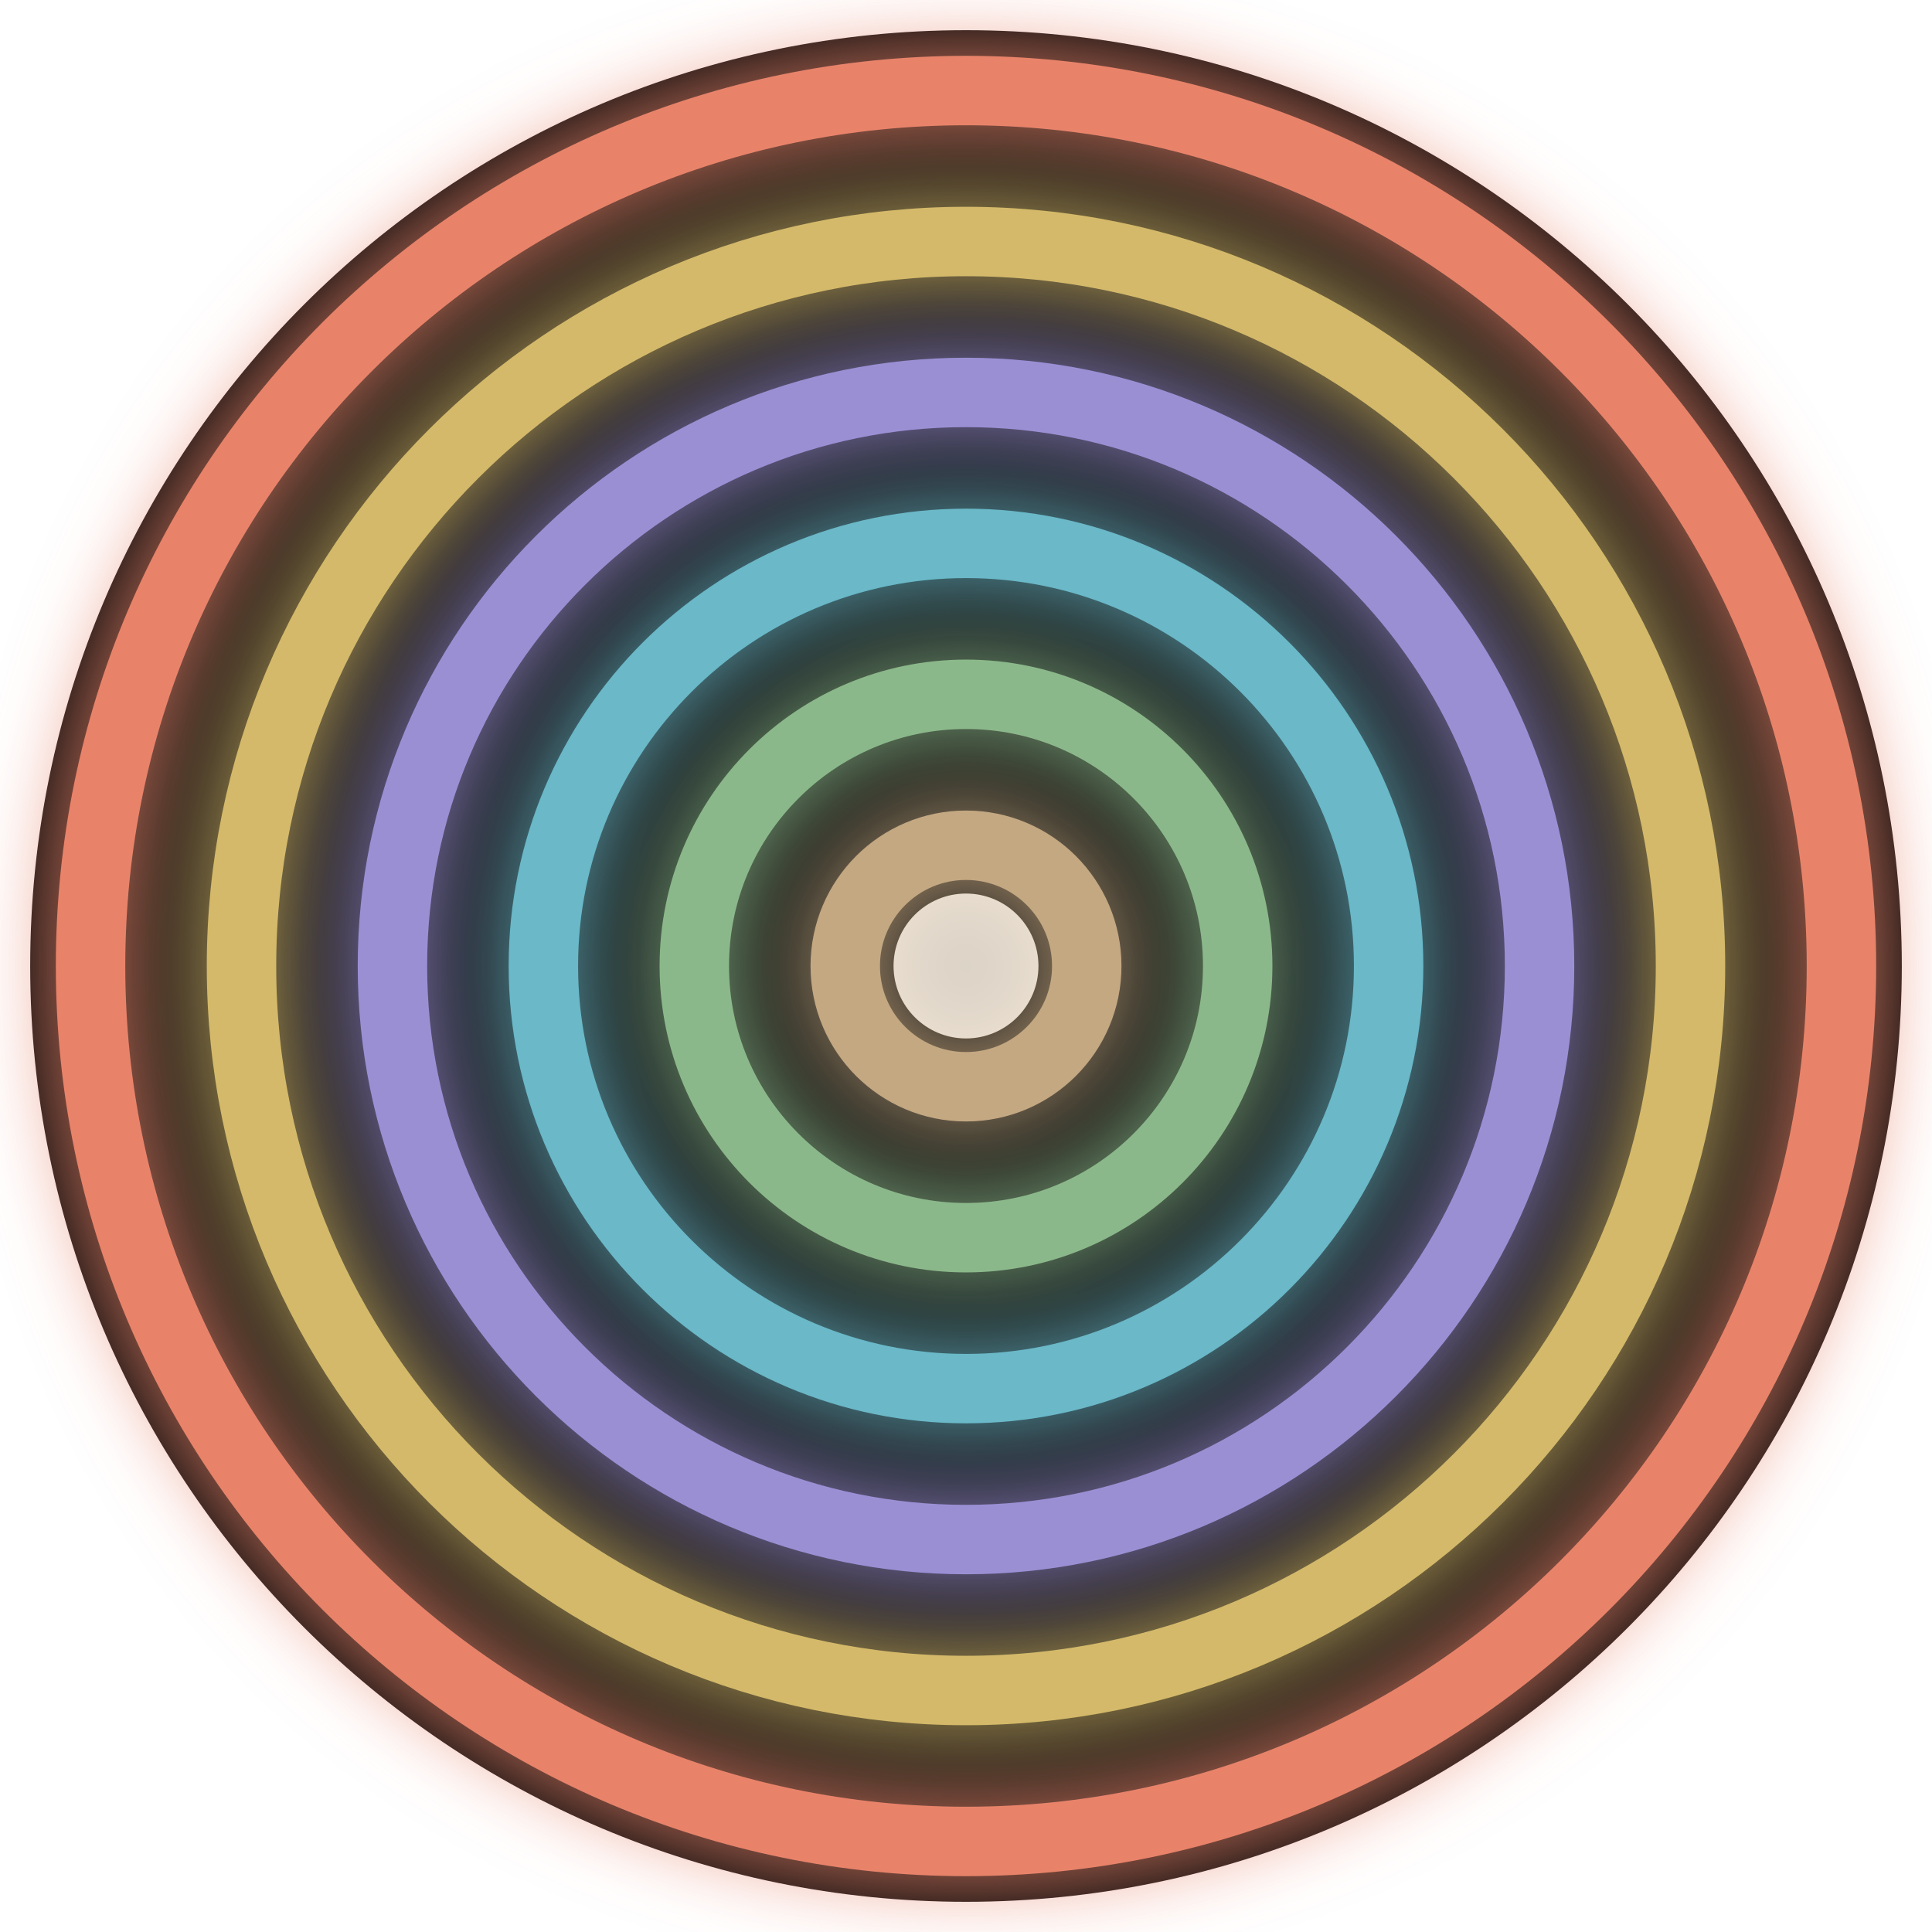
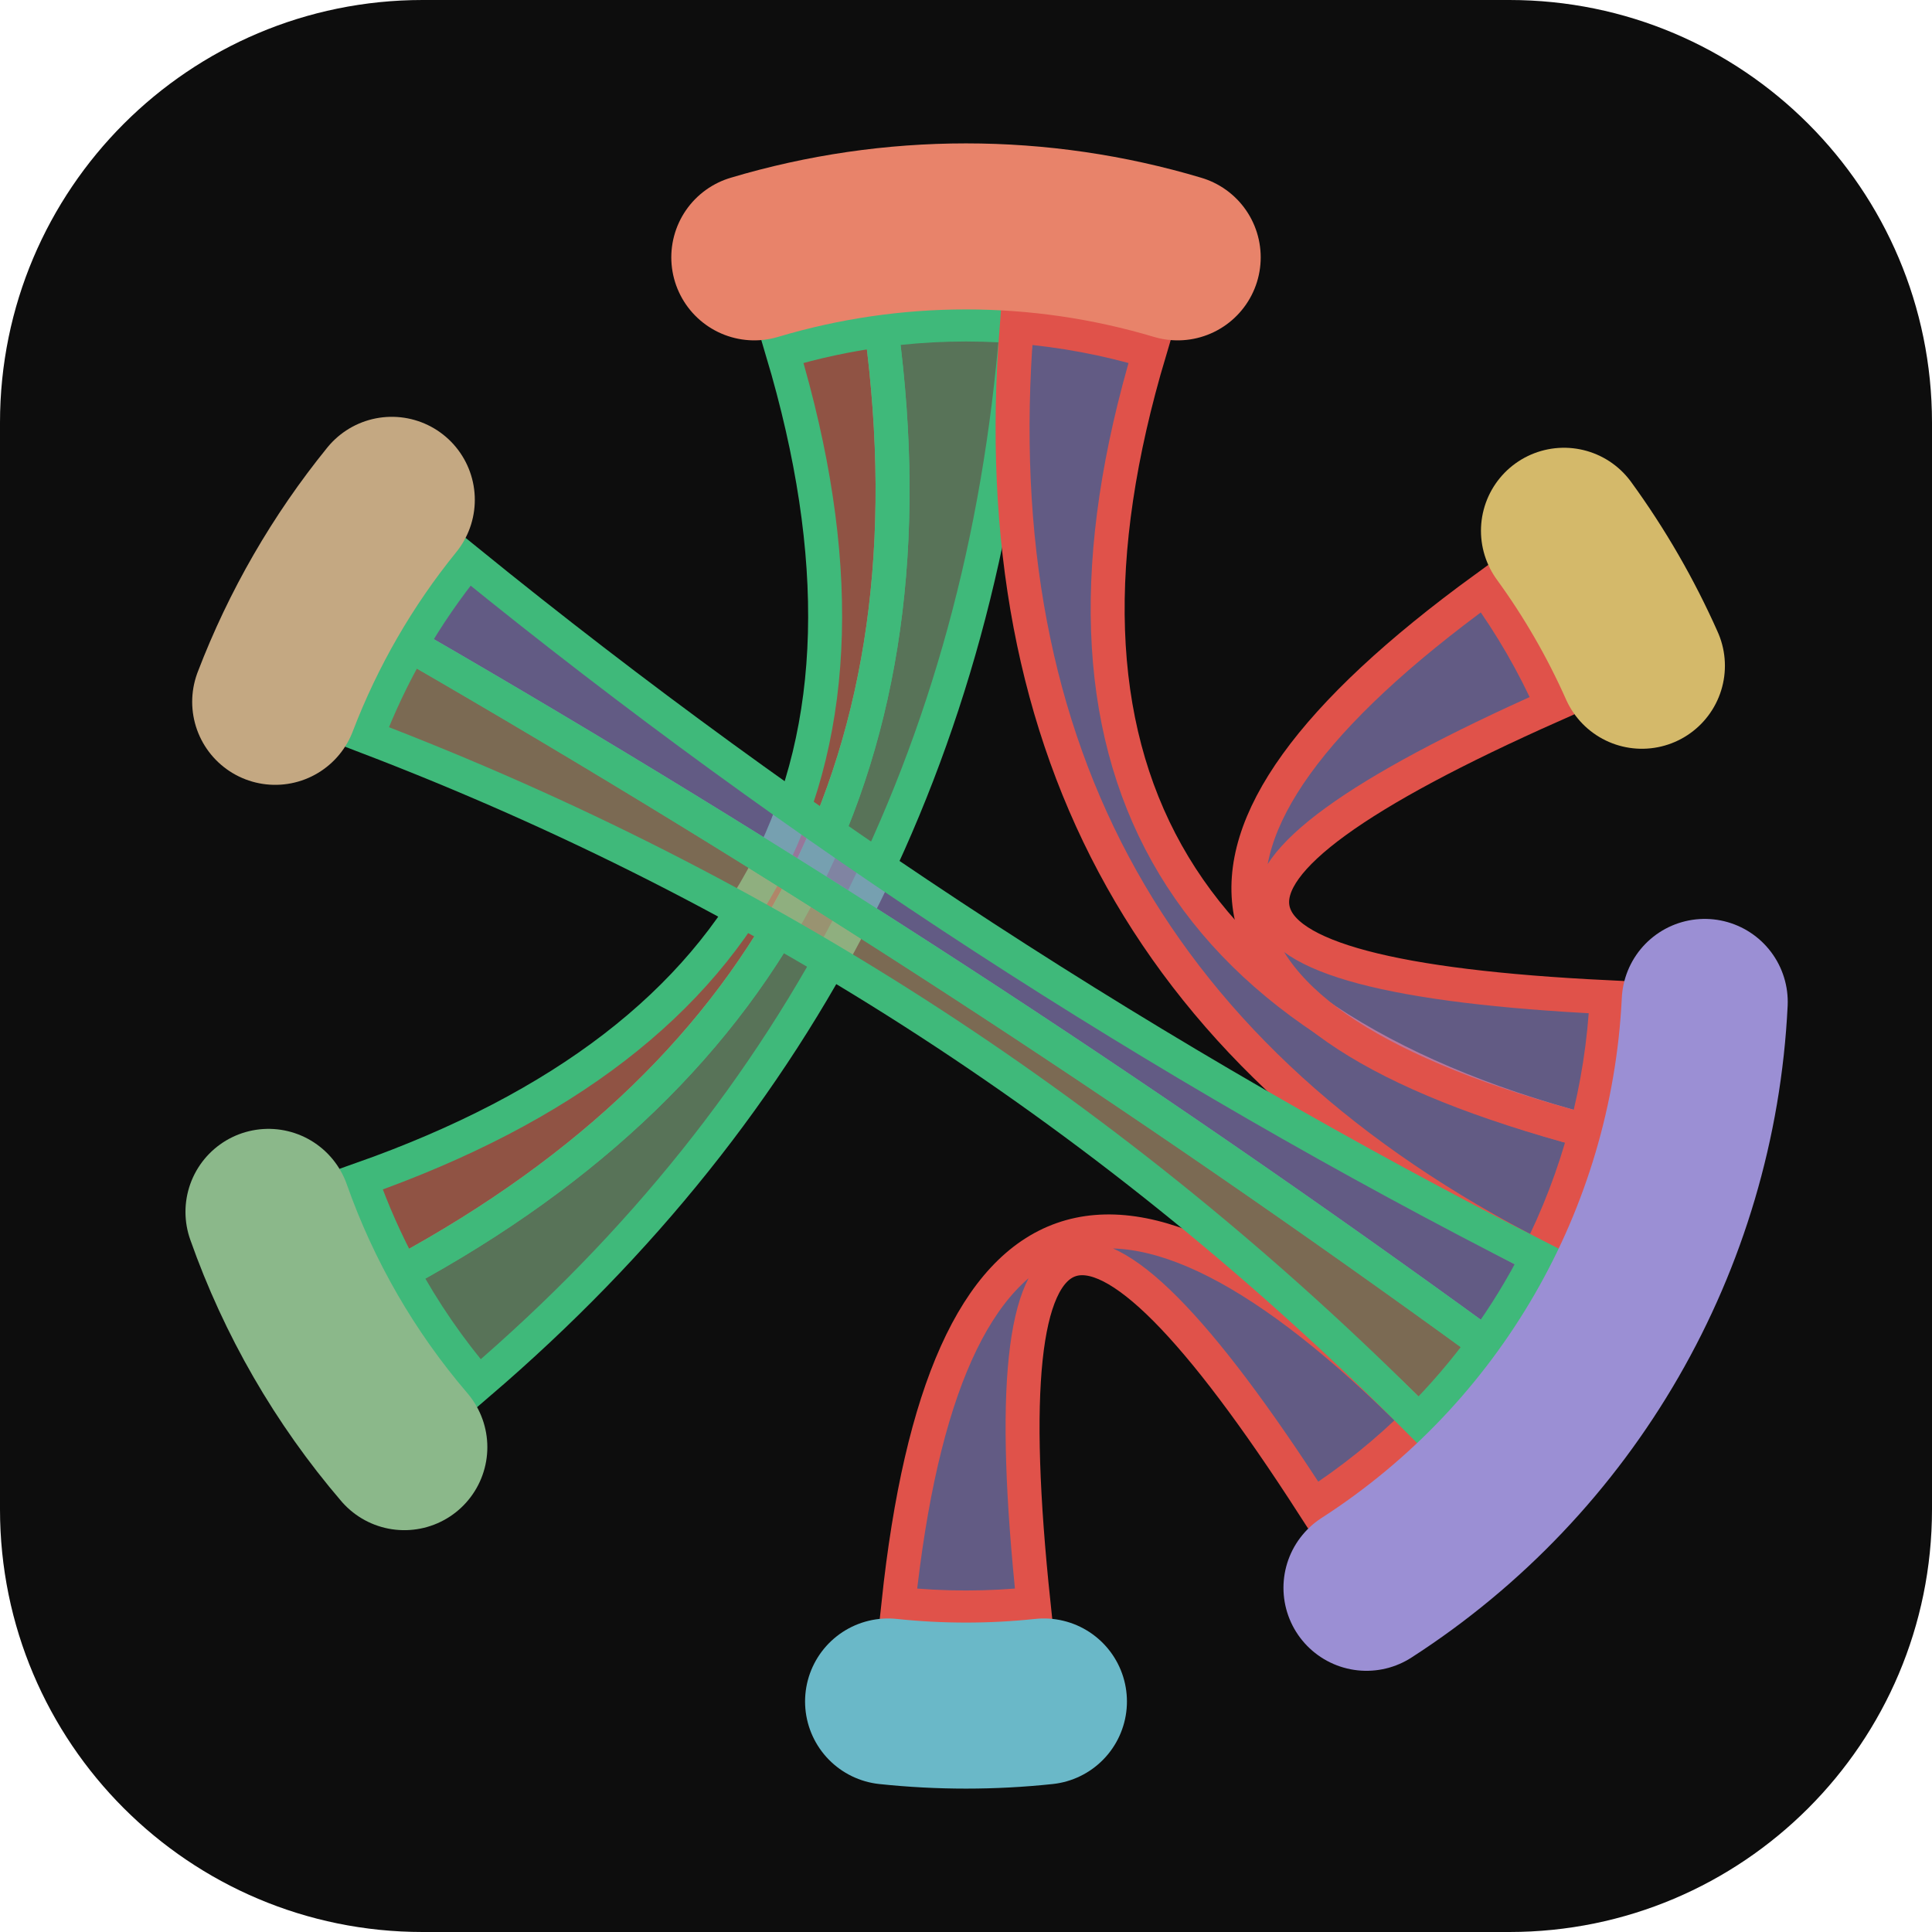
- <svg xmlns="http://www.w3.org/2000/svg" width="32" height="32" viewBox="0 0 32 32" fill="none">
-   <defs>
-     <filter id="glow" x="-30%" y="-30%" width="160%" height="160%">
-       <feGaussianBlur stdDeviation="0.7" result="b" />
-       <feMerge>
-         <feMergeNode in="b" />
-         <feMergeNode in="SourceGraphic" />
-       </feMerge>
-     </filter>
-   </defs>
-   <circle cx="16" cy="16" r="15.5" fill="#0D0D0D" />
-   <g fill="none" stroke-width="1.15" filter="url(#glow)">
-     <circle cx="16" cy="16" r="14.5" stroke="#E8836A" />
-     <circle cx="16" cy="16" r="12" stroke="#D4B96A" />
-     <circle cx="16" cy="16" r="9.5" stroke="#9B8FD4" />
-     <circle cx="16" cy="16" r="7" stroke="#6AB8C8" />
-     <circle cx="16" cy="16" r="4.5" stroke="#8BB88A" />
-     <circle cx="16" cy="16" r="2" stroke="#C4A882" />
-   </g>
-   <circle cx="16" cy="16" r="1.2" fill="#FFF4E6" opacity="0.85" />
+ <svg xmlns="http://www.w3.org/2000/svg" viewBox="0 0 512 512">
+   <rect width="512" height="512" rx="112" fill="#0D0D0D" />
+   <path d="M126.89,366.6 A170,170 0 0,1 106.58,337.09 Q256,256 233.63,87.48 A170,170 0 0,1 269.44,86.53 Q256,256 126.89,366.6 Z" fill="#8BB88A" fill-opacity="0.6" stroke="#3FB97A" stroke-width="9" />
+   <path d="M420.3,299.66 A170,170 0 0,1 407.5,333.12 Q256,256 269.44,86.53 A170,170 0 0,1 304.66,93.11 Q256,256 420.3,299.66 Z" fill="#9B8FD4" fill-opacity="0.6" stroke="#E0524A" stroke-width="9" />
+   <path d="M425.8,264.26 A170,170 0 0,1 420.3,299.66 Q256,256 393.45,155.96 A170,170 0 0,1 411.36,186.98 Q256,256 425.8,264.26 Z" fill="#9B8FD4" fill-opacity="0.6" stroke="#E0524A" stroke-width="9" />
+   <path d="M375.96,376.46 A170,170 0 0,1 348.05,398.92 Q256,256 273.91,425.05 A170,170 0 0,1 238.09,425.05 Q256,256 375.96,376.46 Z" fill="#9B8FD4" fill-opacity="0.6" stroke="#E0524A" stroke-width="9" />
+   <path d="M207.34,93.11 A170,170 0 0,1 233.63,87.48 Q256,256 106.58,337.09 A170,170 0 0,1 95.67,312.51 Q256,256 207.34,93.11 Z" fill="#E8836A" fill-opacity="0.6" stroke="#3FB97A" stroke-width="9" />
+   <path d="M97.22,195.28 A170,170 0 0,1 108.78,171 Q256,256 393.45,356.04 A170,170 0 0,1 375.96,376.46 Q256,256 97.22,195.28 Z" fill="#C4A882" fill-opacity="0.6" stroke="#3FB97A" stroke-width="9" />
+   <path d="M407.5,333.12 A170,170 0 0,1 393.45,356.04 Q256,256 108.78,171 A170,170 0 0,1 124.02,148.85 Q256,256 407.5,333.12 Z" fill="#9B8FD4" fill-opacity="0.6" stroke="#3FB97A" stroke-width="9" />
+   <path d="M199.9,68.2 A196,196 0 0,1 312.1,68.2" stroke="#E8836A" stroke-width="44" stroke-linecap="round" fill="none" />
+   <path d="M414.47,140.66 A196,196 0 0,1 435.12,176.43" stroke="#D4B96A" stroke-width="44" stroke-linecap="round" fill="none" />
+   <path d="M451.77,265.52 A196,196 0 0,1 362.13,420.78" stroke="#9B8FD4" stroke-width="44" stroke-linecap="round" fill="none" />
+   <path d="M276.65,450.91 A196,196 0 0,1 235.35,450.91" stroke="#6AB8C8" stroke-width="44" stroke-linecap="round" fill="none" />
+   <path d="M107.15,383.51 A196,196 0 0,1 71.15,321.16" stroke="#8BB88A" stroke-width="44" stroke-linecap="round" fill="none" />
+   <path d="M72.93,185.99 A196,196 0 0,1 103.83,132.46" stroke="#C4A882" stroke-width="44" stroke-linecap="round" fill="none" />
</svg>
